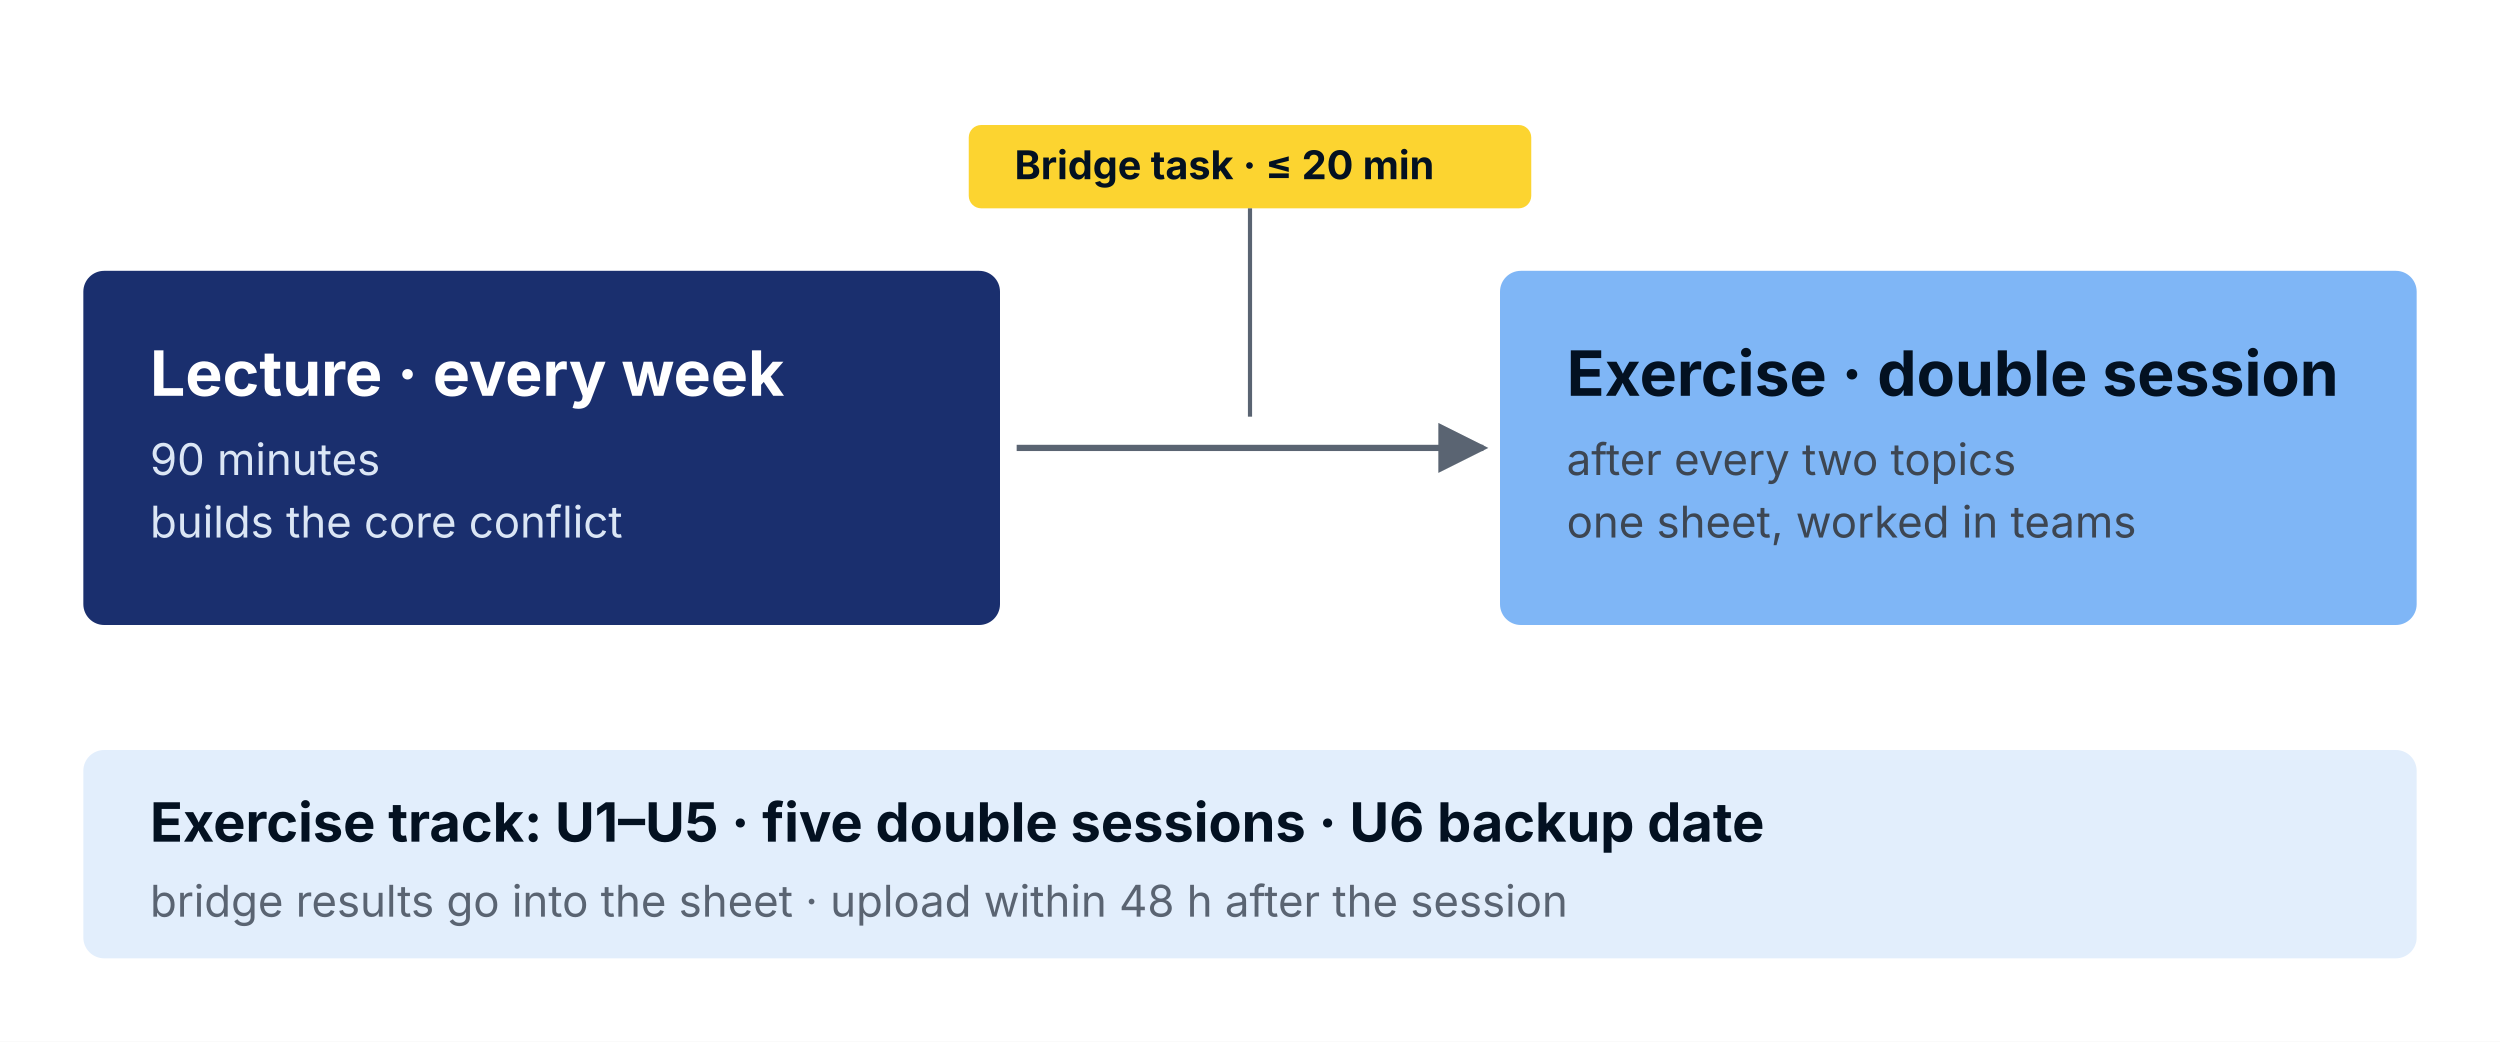
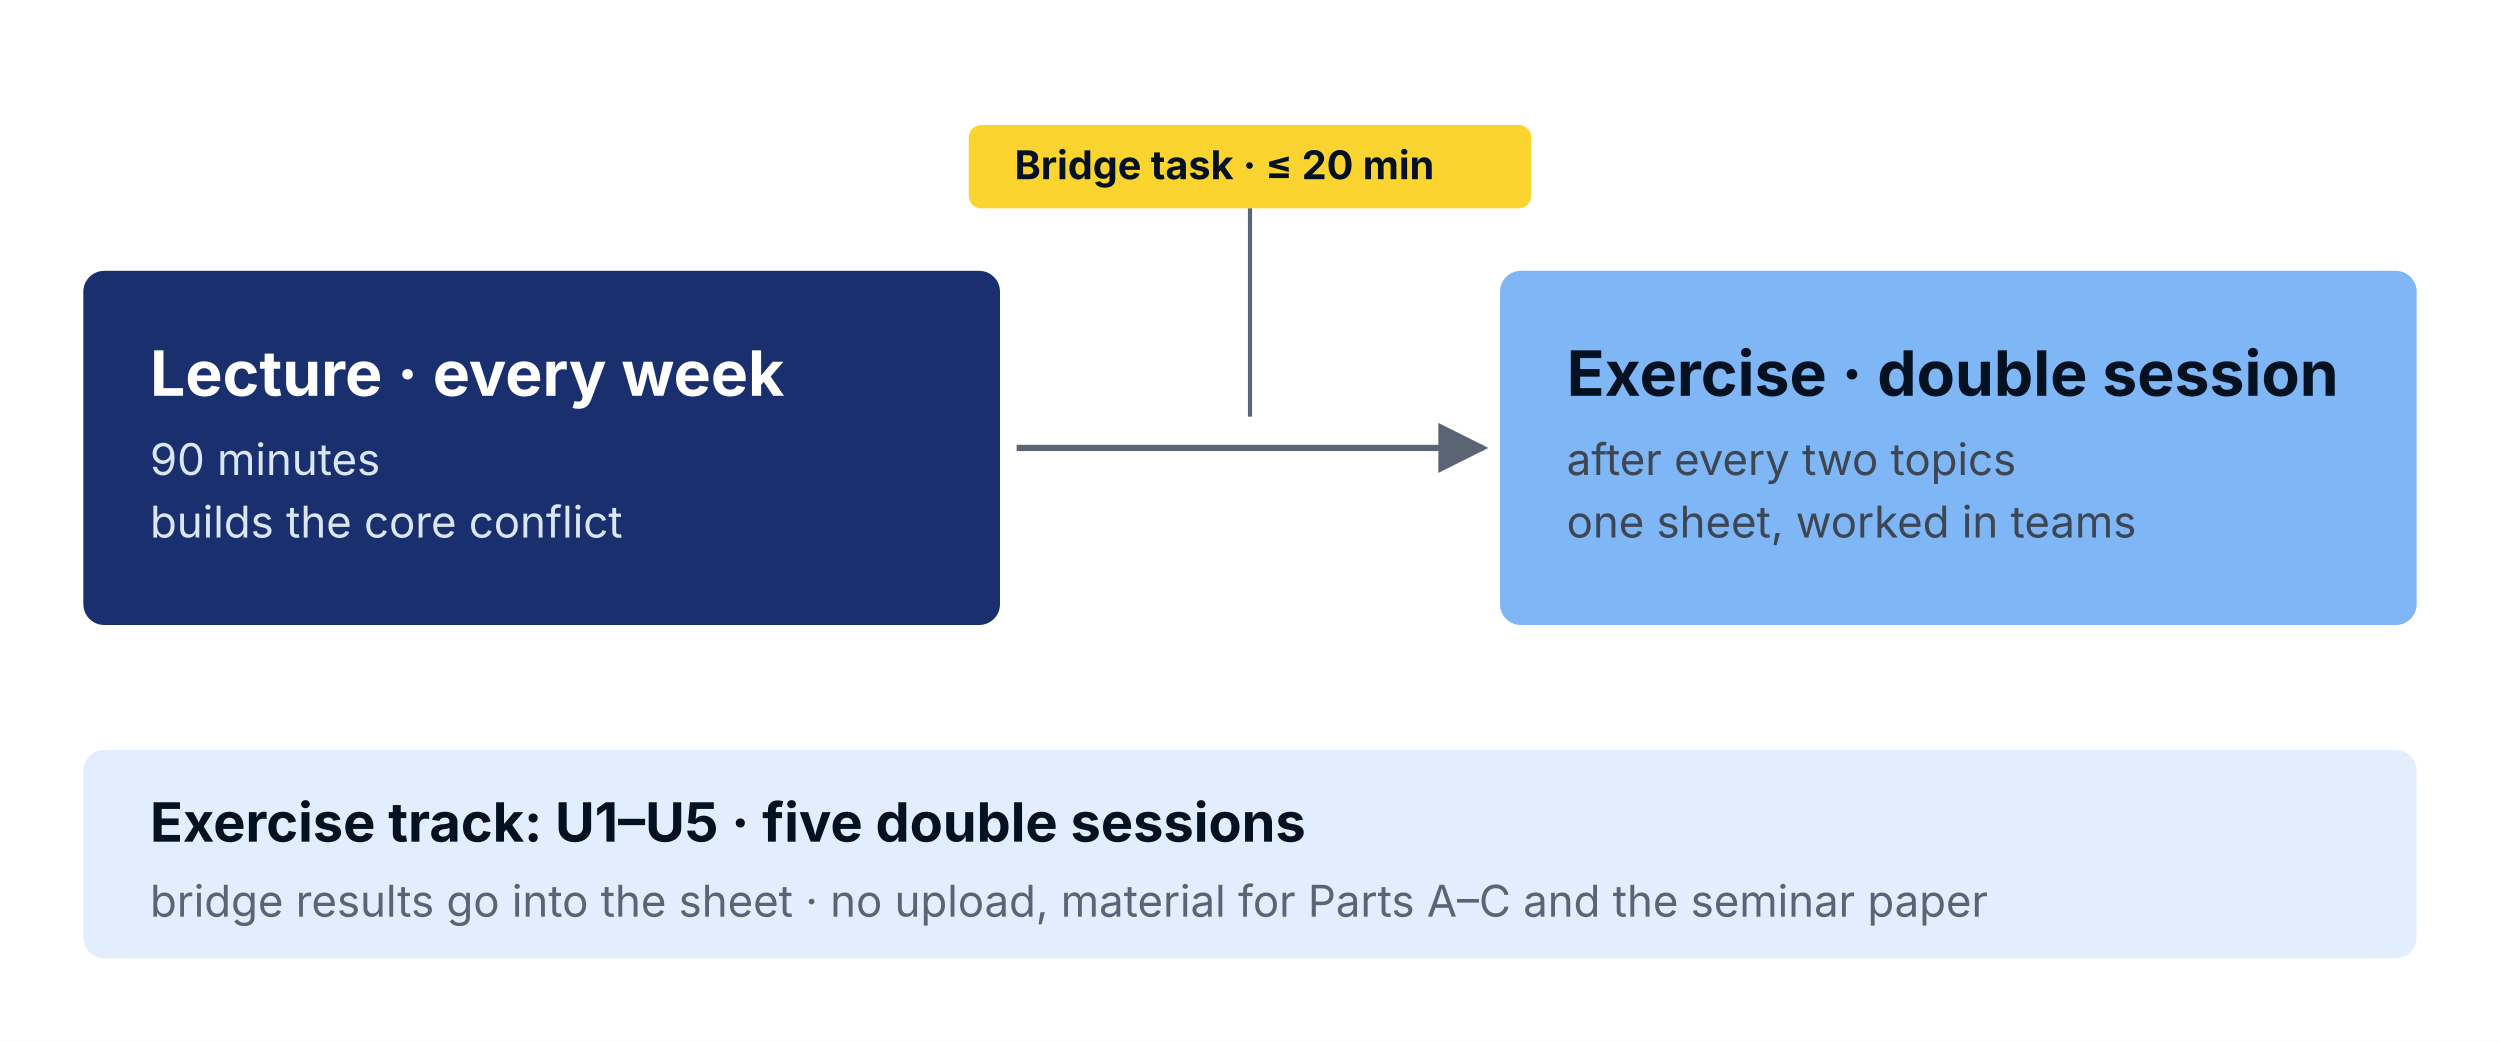
<svg xmlns="http://www.w3.org/2000/svg" viewBox="0 0 1200 500" role="img" aria-labelledby="t d">
  <style>
    text { font-family: Inter, "Neue Haas Unica", Helvetica, Arial, sans-serif; fill: #031121; }
    .st { font-size: 30px; font-weight: 700; }
    .stw { font-size: 30px; font-weight: 700; fill: #ffffff; }
    .sub { font-size: 21px; fill: #3d4652; }
    .subw { font-size: 21px; fill: #dbe6f5; }
    .tag { font-size: 19px; font-weight: 700; }
    .band { font-size: 26px; font-weight: 700; }
    .bandsub { font-size: 21px; fill: #5a6472; }
    .arrow { stroke: #5a6472; stroke-width: 3; fill: none; }
  </style>
  <rect width="1200" height="500" fill="#ffffff" />
  <defs>
    <marker id="ah" viewBox="0 0 10 10" refX="9" refY="5" markerWidth="8" markerHeight="8" orient="auto-start-reverse">
      <path d="M 0 0 L 10 5 L 0 10 z" fill="#5a6472" />
    </marker>
  </defs>
  <rect x="40" y="130" width="440" height="170" rx="10" fill="#1a2f6e" />
  <text class="stw" x="72" y="190">Lecture · every week</text>
  <text class="subw" x="72" y="228">90 minutes</text>
  <text class="subw" x="72" y="258">builds the core conflict</text>
  <line class="arrow" x1="488" y1="215" x2="712" y2="215" marker-end="url(#ah)" />
  <rect x="465" y="60" width="270" height="40" rx="6" fill="#fcd430" />
  <text class="tag" x="487" y="86">Bridge task · ≤ 20 min</text>
  <line x1="600" y1="100" x2="600" y2="200" stroke="#5a6472" stroke-width="2" />
  <rect x="720" y="130" width="440" height="170" rx="10" fill="#7fb6f6" />
  <text class="st" x="752" y="190">Exercise · double session</text>
  <text class="sub" x="752" y="228">after every two topics</text>
  <text class="sub" x="752" y="258">one sheet, worked in teams</text>
  <rect x="40" y="360" width="1120" height="100" rx="10" fill="#e2eefc" />
-   <text class="band" x="72" y="404">Exercise track: U1–U5 · five double sessions · U6 backup date</text>
-   <text class="bandsub" x="72" y="440">bridge results go into the sheet · upload within 48 h after the session</text>
+   <text class="band" x="72" y="404">Exercise track: U1–U5 · five double sessions</text>
+   <text class="bandsub" x="72" y="440">bridge results go into the sheet · no upload, material for Parts A–C and the seminar paper</text>
</svg>
